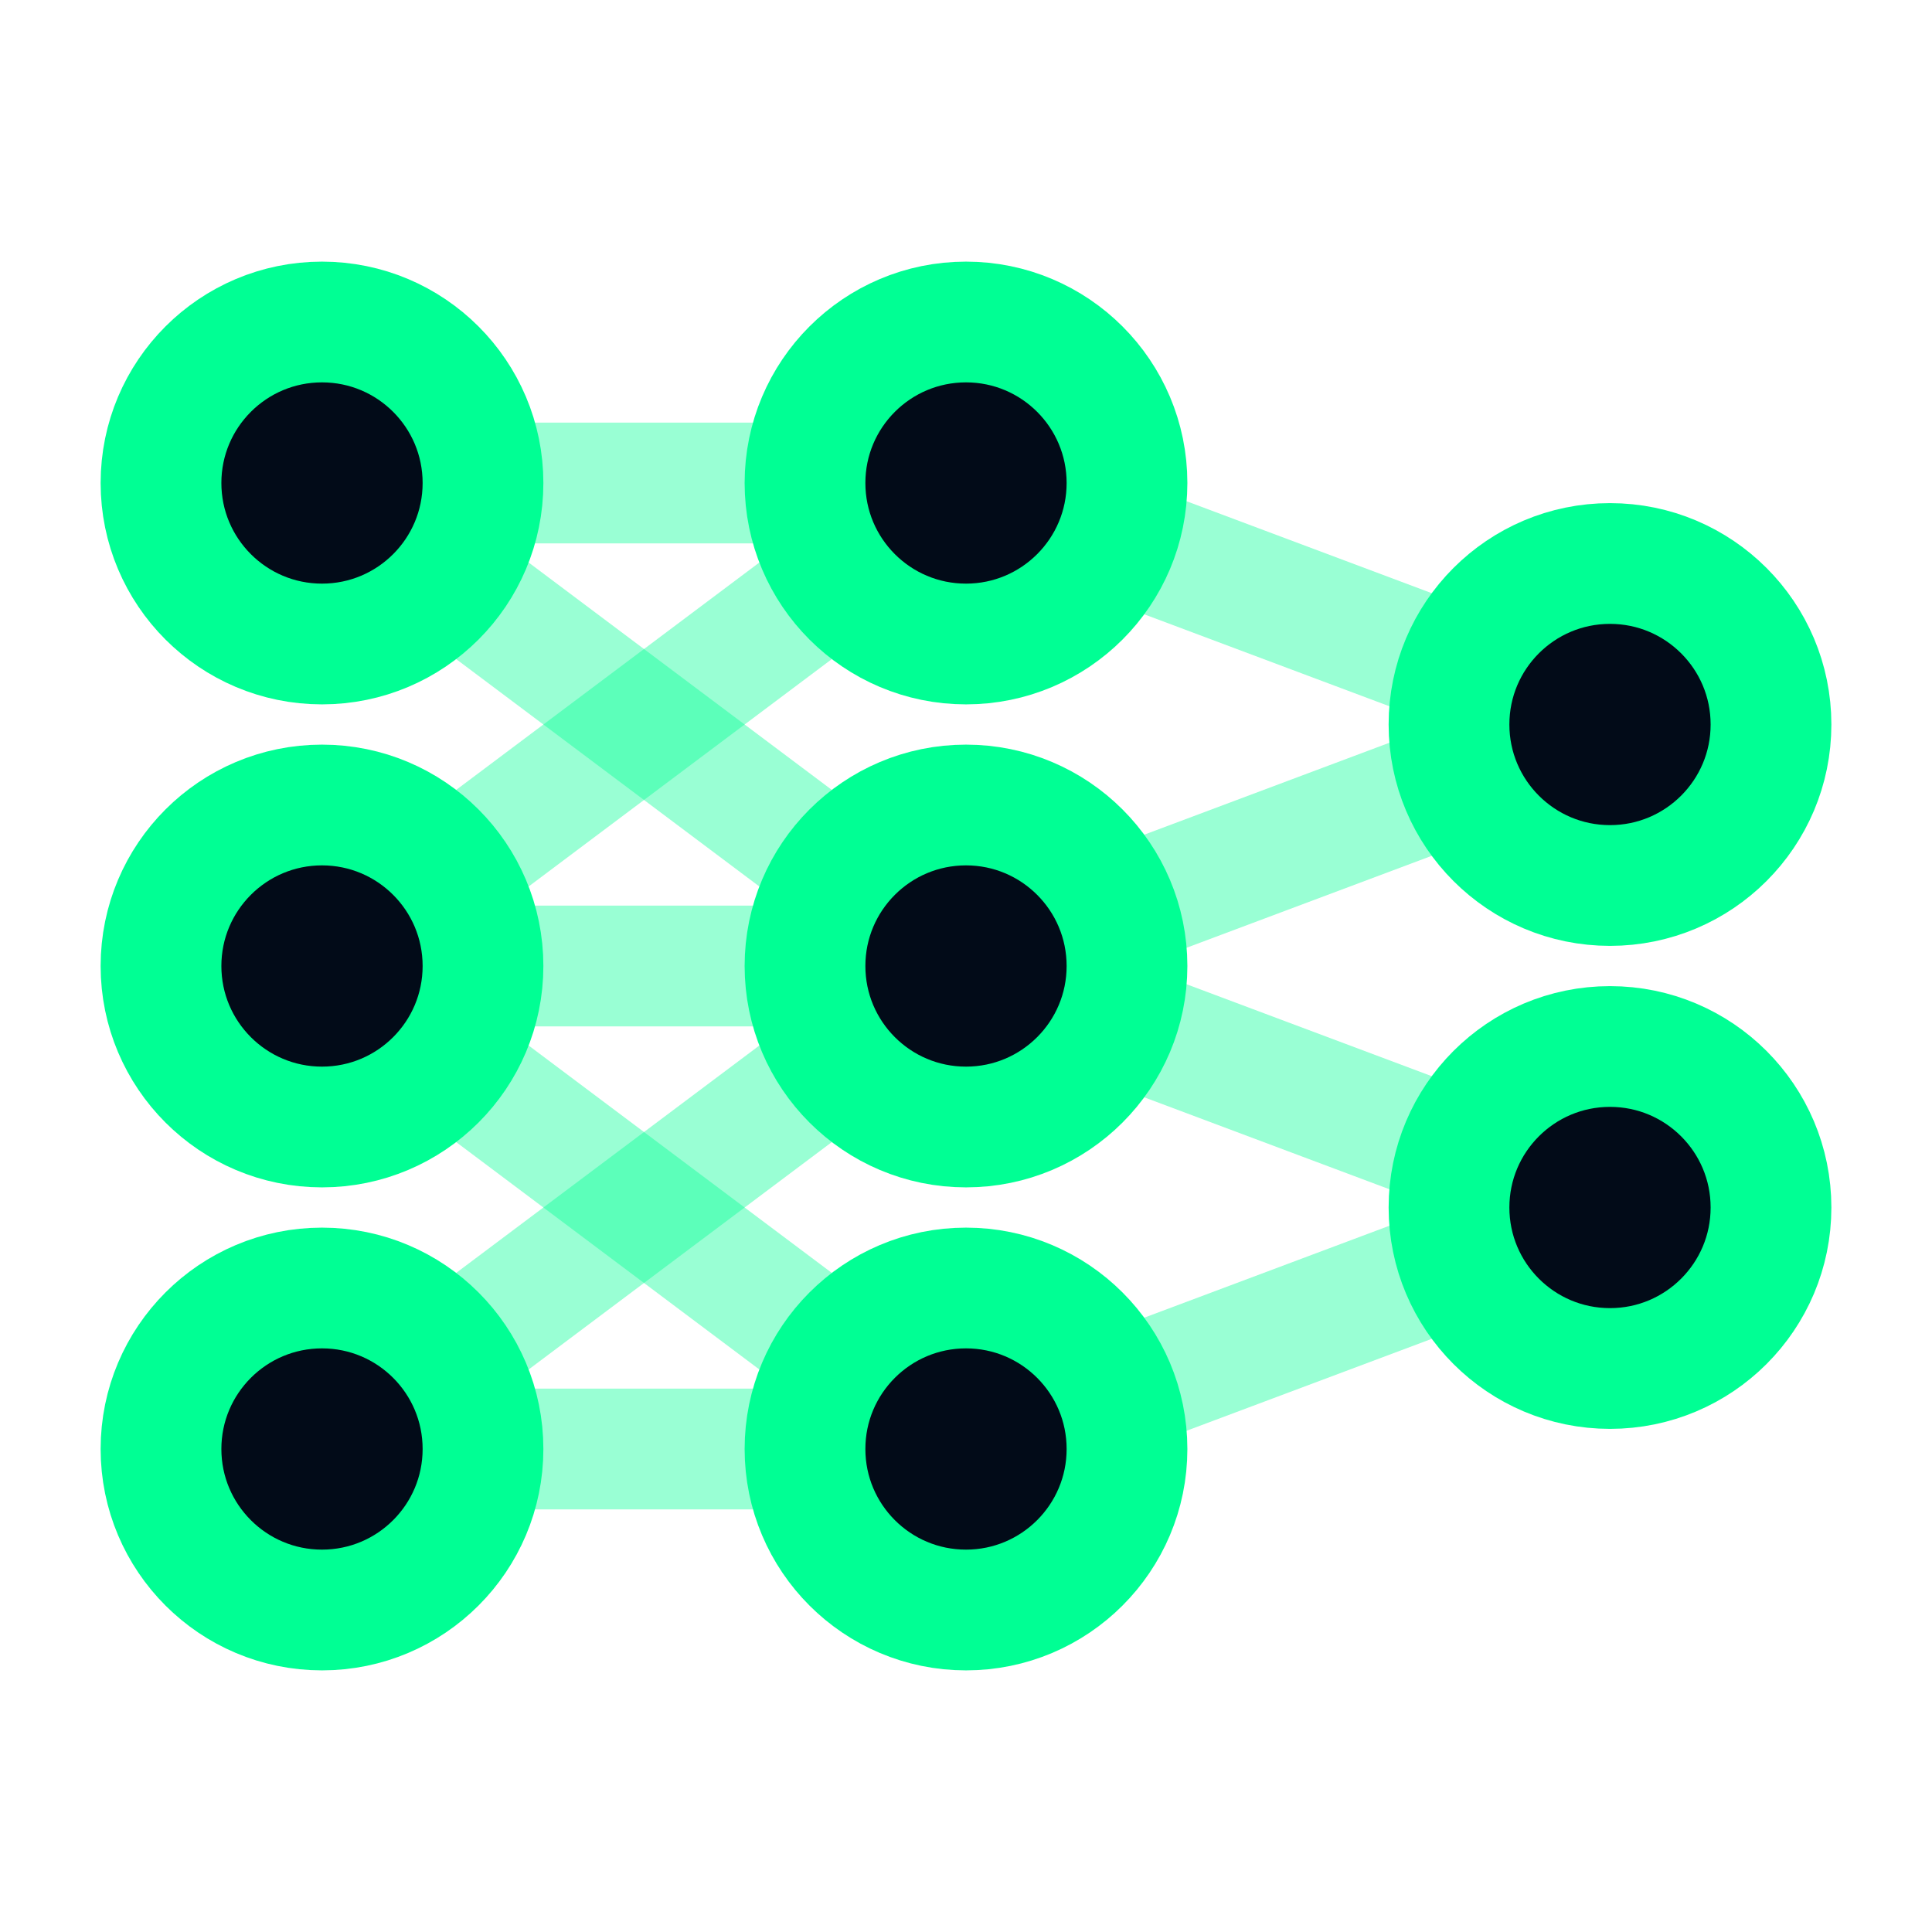
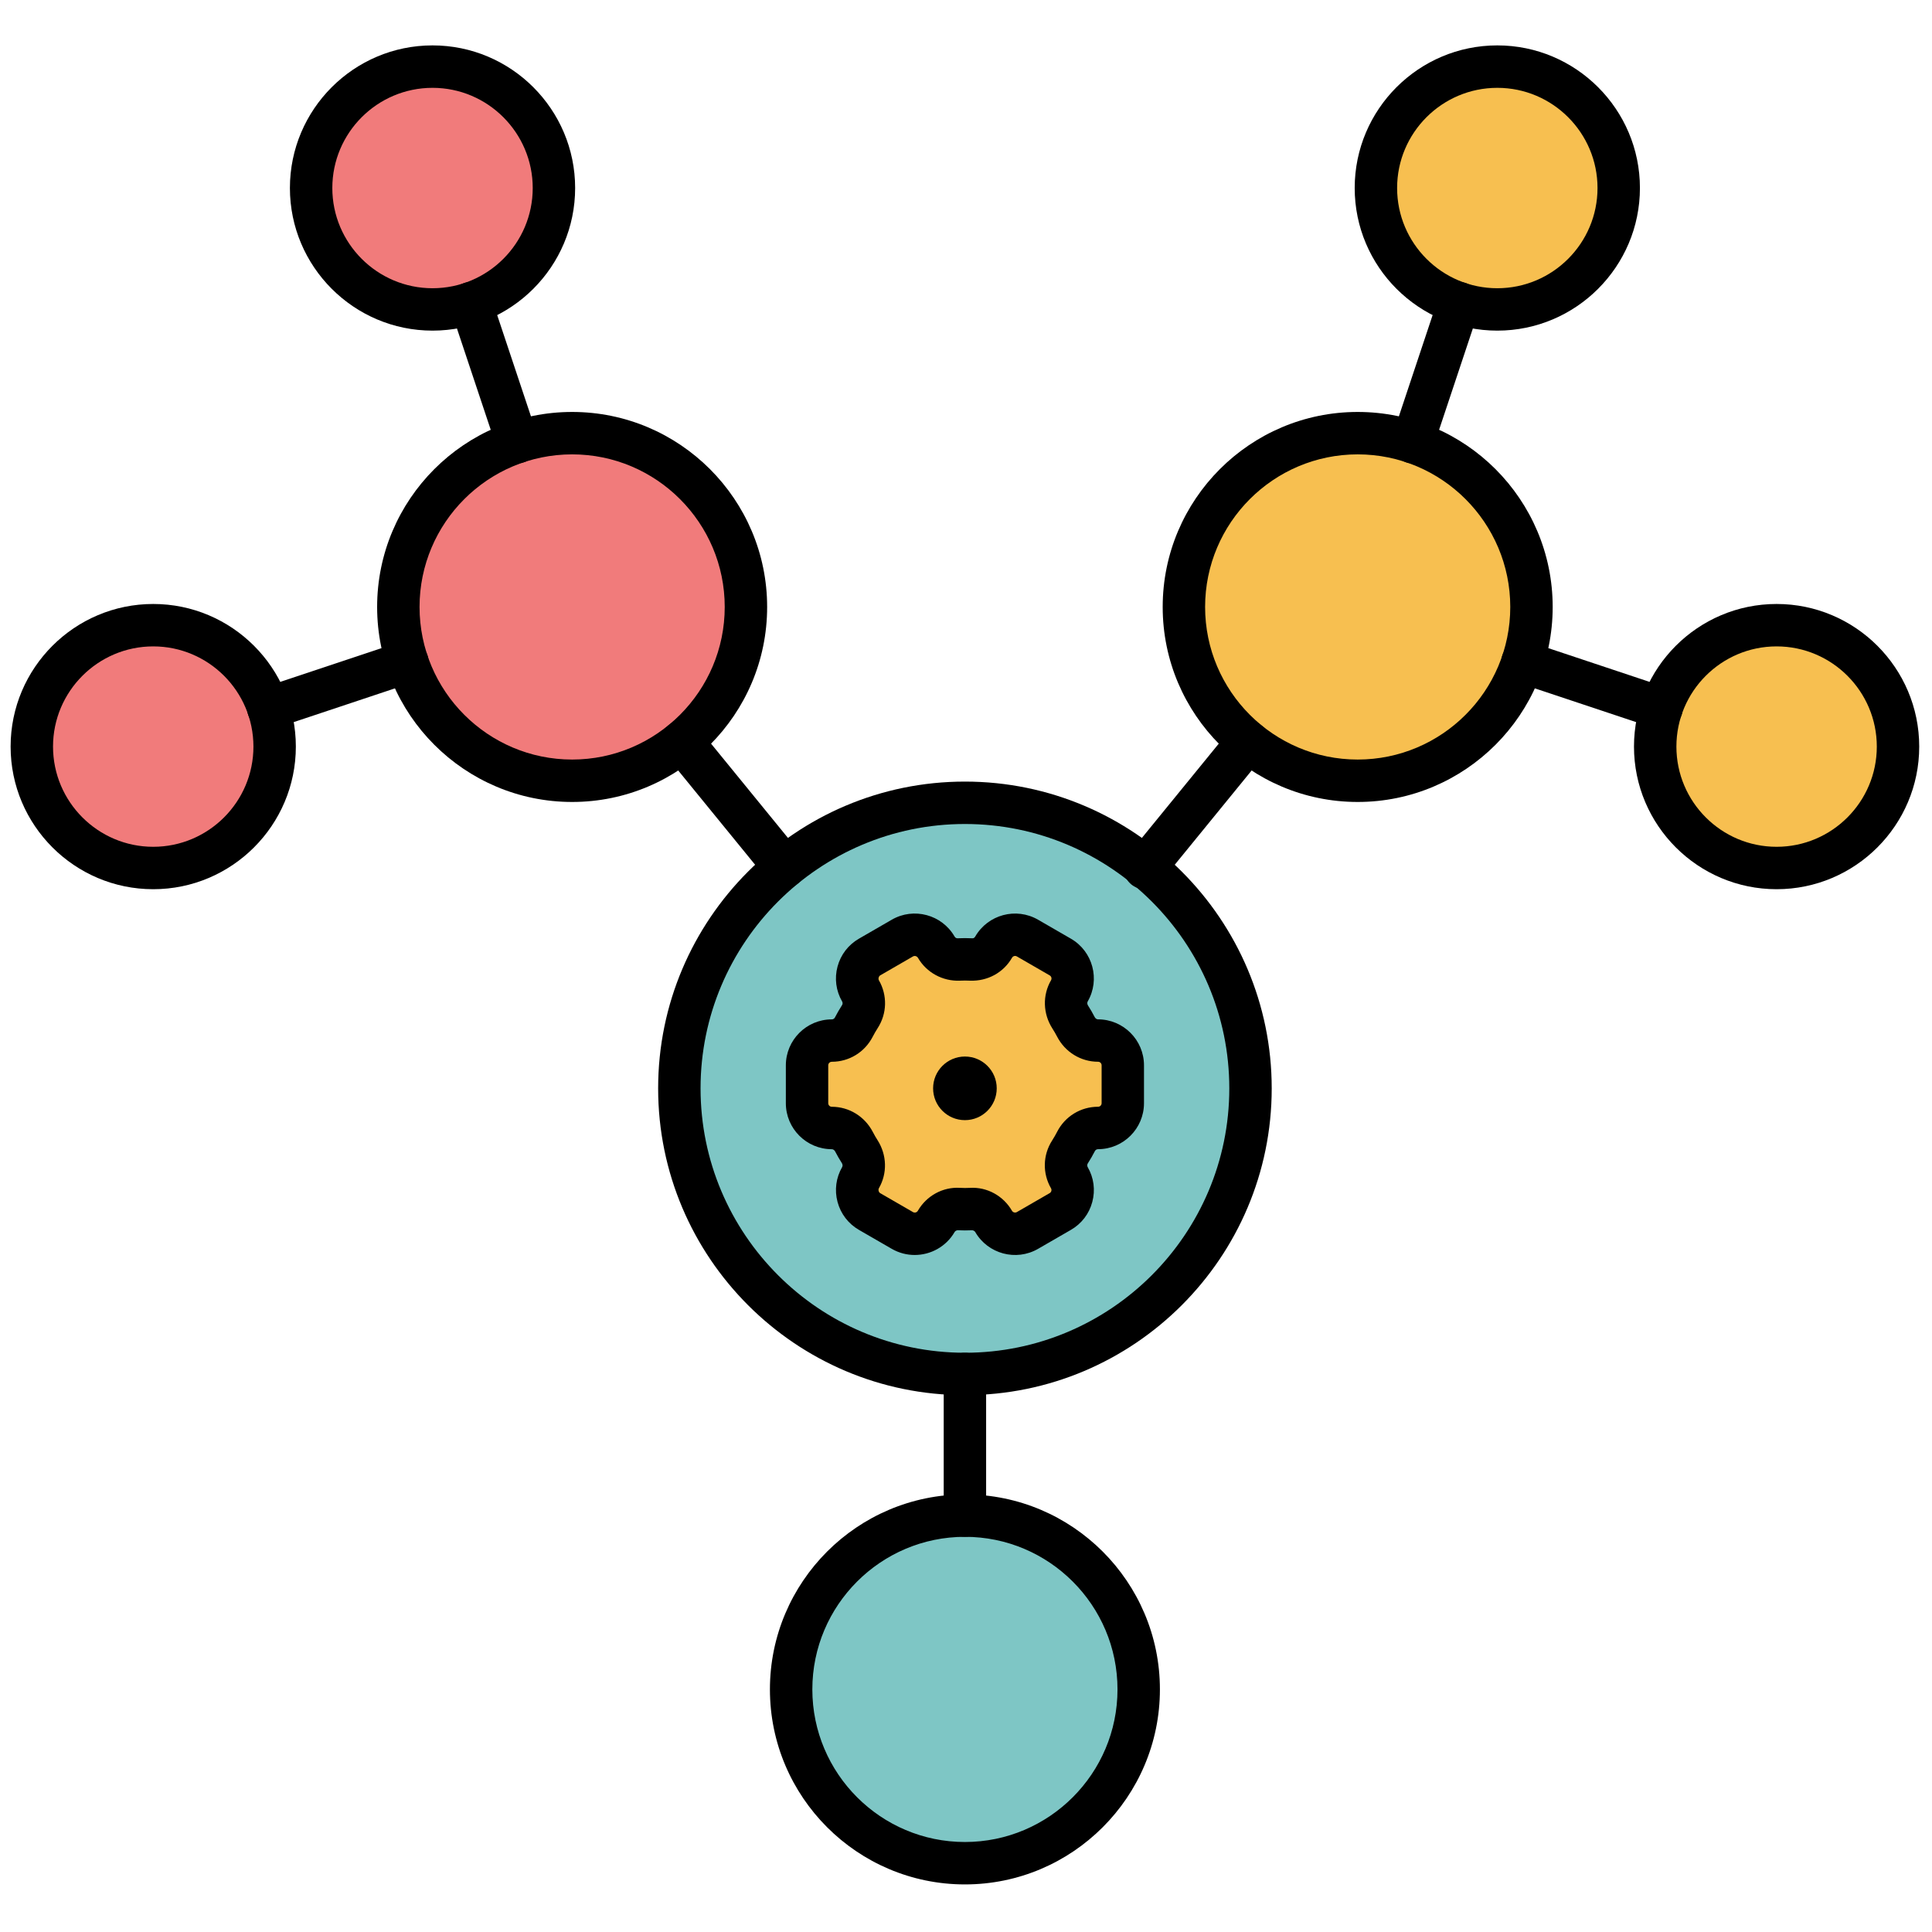
- <svg xmlns="http://www.w3.org/2000/svg" viewBox="0 0 24 24" fill="none" stroke="#00FF94" stroke-width="1.5" stroke-linecap="round" stroke-linejoin="round">
-   <line x1="4" y1="6" x2="12" y2="6" stroke="#00FF94" opacity="0.4" />
-   <line x1="4" y1="6" x2="12" y2="12" stroke="#00FF94" opacity="0.4" />
-   <line x1="4" y1="12" x2="12" y2="6" stroke="#00FF94" opacity="0.4" />
-   <line x1="4" y1="12" x2="12" y2="12" stroke="#00FF94" opacity="0.4" />
-   <line x1="4" y1="12" x2="12" y2="18" stroke="#00FF94" opacity="0.4" />
-   <line x1="4" y1="18" x2="12" y2="12" stroke="#00FF94" opacity="0.4" />
-   <line x1="4" y1="18" x2="12" y2="18" stroke="#00FF94" opacity="0.4" />
-   <line x1="12" y1="6" x2="20" y2="9" stroke="#00FF94" opacity="0.4" />
-   <line x1="12" y1="12" x2="20" y2="9" stroke="#00FF94" opacity="0.4" />
-   <line x1="12" y1="12" x2="20" y2="15" stroke="#00FF94" opacity="0.4" />
-   <line x1="12" y1="18" x2="20" y2="15" stroke="#00FF94" opacity="0.4" />
-   <circle cx="4" cy="6" r="2" fill="#020b18" />
-   <circle cx="4" cy="12" r="2" fill="#020b18" />
-   <circle cx="4" cy="18" r="2" fill="#020b18" />
-   <circle cx="12" cy="6" r="2" fill="#020b18" />
-   <circle cx="12" cy="12" r="2" fill="#020b18" />
-   <circle cx="12" cy="18" r="2" fill="#020b18" />
-   <circle cx="20" cy="9" r="2" fill="#020b18" />
-   <circle cx="20" cy="15" r="2" fill="#020b18" />
+ <svg xmlns="http://www.w3.org/2000/svg" version="1.1" width="256" height="256" viewBox="0 0 256 256" xml:space="preserve">
+   <g style="stroke: none; stroke-width: 0; stroke-dasharray: none; stroke-linecap: butt; stroke-linejoin: miter; stroke-miterlimit: 10; fill: none; fill-rule: nonzero; opacity: 1;" transform="translate(1.406593 1.406593) scale(2.81 2.81)">
+     <circle cx="44.997" cy="50.827" r="13.467" style="stroke: none; stroke-width: 1; stroke-dasharray: none; stroke-linecap: butt; stroke-linejoin: miter; stroke-miterlimit: 10; fill: rgb(126,198,197); fill-rule: nonzero; opacity: 1;" transform="  matrix(1 0 0 1 0 0) " />
+     <circle cx="26.475" cy="28.125" r="8.195" style="stroke: none; stroke-width: 1; stroke-dasharray: none; stroke-linecap: butt; stroke-linejoin: miter; stroke-miterlimit: 10; fill: rgb(241,123,123); fill-rule: nonzero; opacity: 1;" transform="  matrix(1 0 0 1 0 0) " />
+     <circle cx="6.725" cy="34.705" r="5.725" style="stroke: none; stroke-width: 1; stroke-dasharray: none; stroke-linecap: butt; stroke-linejoin: miter; stroke-miterlimit: 10; fill: rgb(241,123,123); fill-rule: nonzero; opacity: 1;" transform="  matrix(1 0 0 1 0 0) " />
+     <circle cx="19.895" cy="8.365" r="5.725" style="stroke: none; stroke-width: 1; stroke-dasharray: none; stroke-linecap: butt; stroke-linejoin: miter; stroke-miterlimit: 10; fill: rgb(241,123,123); fill-rule: nonzero; opacity: 1;" transform="  matrix(1 0 0 1 0 0) " />
+     <circle cx="63.525" cy="28.125" r="8.195" style="stroke: none; stroke-width: 1; stroke-dasharray: none; stroke-linecap: butt; stroke-linejoin: miter; stroke-miterlimit: 10; fill: rgb(247,191,80); fill-rule: nonzero; opacity: 1;" transform="  matrix(1 0 0 1 0 0) " />
+     <circle cx="83.275" cy="34.705" r="5.725" style="stroke: none; stroke-width: 1; stroke-dasharray: none; stroke-linecap: butt; stroke-linejoin: miter; stroke-miterlimit: 10; fill: rgb(247,191,80); fill-rule: nonzero; opacity: 1;" transform="  matrix(1 0 0 1 0 0) " />
+     <circle cx="70.105" cy="8.365" r="5.725" style="stroke: none; stroke-width: 1; stroke-dasharray: none; stroke-linecap: butt; stroke-linejoin: miter; stroke-miterlimit: 10; fill: rgb(247,191,80); fill-rule: nonzero; opacity: 1;" transform="  matrix(1 0 0 1 0 0) " />
+     <circle cx="44.995" cy="79.165" r="8.195" style="stroke: none; stroke-width: 1; stroke-dasharray: none; stroke-linecap: butt; stroke-linejoin: miter; stroke-miterlimit: 10; fill: rgb(126,198,197); fill-rule: nonzero; opacity: 1;" transform="  matrix(1 0 0 1 0 0) " />
+     <path d="M 45 65.288 c -7.977 0 -14.466 -6.489 -14.466 -14.466 c 0 -7.977 6.49 -14.467 14.466 -14.467 s 14.467 6.49 14.467 14.467 C 59.467 58.799 52.977 65.288 45 65.288 z M 45 38.355 c -6.874 0 -12.466 5.593 -12.466 12.467 S 38.126 63.288 45 63.288 s 12.467 -5.592 12.467 -12.466 S 51.874 38.355 45 38.355 z" style="stroke: none; stroke-width: 1; stroke-dasharray: none; stroke-linecap: butt; stroke-linejoin: miter; stroke-miterlimit: 10; fill: rgb(0,0,0); fill-rule: nonzero; opacity: 1;" transform=" matrix(1 0 0 1 0 0) " stroke-linecap="round" />
+     <path d="M 26.479 37.316 c -5.071 0 -9.196 -4.125 -9.196 -9.195 c 0 -5.071 4.125 -9.196 9.196 -9.196 c 5.07 0 9.195 4.125 9.195 9.196 C 35.675 33.191 31.55 37.316 26.479 37.316 z M 26.479 20.925 c -3.968 0 -7.196 3.228 -7.196 7.196 c 0 3.967 3.228 7.195 7.196 7.195 c 3.967 0 7.195 -3.228 7.195 -7.195 C 33.675 24.153 30.447 20.925 26.479 20.925 z" style="stroke: none; stroke-width: 1; stroke-dasharray: none; stroke-linecap: butt; stroke-linejoin: miter; stroke-miterlimit: 10; fill: rgb(0,0,0); fill-rule: nonzero; opacity: 1;" transform=" matrix(1 0 0 1 0 0) " stroke-linecap="round" />
+     <path d="M 6.725 41.43 C 3.017 41.43 0 38.413 0 34.705 s 3.017 -6.725 6.725 -6.725 s 6.725 3.017 6.725 6.725 S 10.433 41.43 6.725 41.43 z M 6.725 29.98 C 4.12 29.98 2 32.1 2 34.705 c 0 2.605 2.12 4.725 4.725 4.725 s 4.725 -2.12 4.725 -4.725 C 11.449 32.1 9.33 29.98 6.725 29.98 z" style="stroke: none; stroke-width: 1; stroke-dasharray: none; stroke-linecap: butt; stroke-linejoin: miter; stroke-miterlimit: 10; fill: rgb(0,0,0); fill-rule: nonzero; opacity: 1;" transform=" matrix(1 0 0 1 0 0) " stroke-linecap="round" />
+     <path d="M 19.895 15.09 c -3.708 0 -6.725 -3.017 -6.725 -6.725 s 3.017 -6.725 6.725 -6.725 s 6.725 3.017 6.725 6.725 S 23.603 15.09 19.895 15.09 z M 19.895 3.641 c -2.605 0 -4.725 2.12 -4.725 4.725 s 2.12 4.725 4.725 4.725 s 4.725 -2.12 4.725 -4.725 S 22.5 3.641 19.895 3.641 z" style="stroke: none; stroke-width: 1; stroke-dasharray: none; stroke-linecap: butt; stroke-linejoin: miter; stroke-miterlimit: 10; fill: rgb(0,0,0); fill-rule: nonzero; opacity: 1;" transform=" matrix(1 0 0 1 0 0) " stroke-linecap="round" />
+     <path d="M 63.521 37.316 c -5.07 0 -9.195 -4.125 -9.195 -9.195 c 0 -5.071 4.125 -9.196 9.195 -9.196 s 9.195 4.125 9.195 9.196 C 72.716 33.191 68.591 37.316 63.521 37.316 z M 63.521 20.925 c -3.968 0 -7.195 3.228 -7.195 7.196 c 0 3.967 3.228 7.195 7.195 7.195 s 7.195 -3.228 7.195 -7.195 C 70.716 24.153 67.488 20.925 63.521 20.925 z" style="stroke: none; stroke-width: 1; stroke-dasharray: none; stroke-linecap: butt; stroke-linejoin: miter; stroke-miterlimit: 10; fill: rgb(0,0,0); fill-rule: nonzero; opacity: 1;" transform=" matrix(1 0 0 1 0 0) " stroke-linecap="round" />
+     <path d="M 83.275 41.43 c -3.708 0 -6.725 -3.017 -6.725 -6.725 s 3.017 -6.725 6.725 -6.725 S 90 30.997 90 34.705 S 86.983 41.43 83.275 41.43 z M 83.275 29.98 c -2.605 0 -4.725 2.12 -4.725 4.725 c 0 2.605 2.119 4.725 4.725 4.725 S 88 37.311 88 34.705 C 88 32.1 85.881 29.98 83.275 29.98 z" style="stroke: none; stroke-width: 1; stroke-dasharray: none; stroke-linecap: butt; stroke-linejoin: miter; stroke-miterlimit: 10; fill: rgb(0,0,0); fill-rule: nonzero; opacity: 1;" transform=" matrix(1 0 0 1 0 0) " stroke-linecap="round" />
+     <path d="M 70.105 15.09 c -3.708 0 -6.725 -3.017 -6.725 -6.725 s 3.017 -6.725 6.725 -6.725 s 6.725 3.017 6.725 6.725 S 73.813 15.09 70.105 15.09 z M 70.105 3.641 c -2.605 0 -4.725 2.12 -4.725 4.725 s 2.119 4.725 4.725 4.725 s 4.725 -2.12 4.725 -4.725 S 72.711 3.641 70.105 3.641 z" style="stroke: none; stroke-width: 1; stroke-dasharray: none; stroke-linecap: butt; stroke-linejoin: miter; stroke-miterlimit: 10; fill: rgb(0,0,0); fill-rule: nonzero; opacity: 1;" transform=" matrix(1 0 0 1 0 0) " stroke-linecap="round" />
+     <path d="M 45 88.359 c -5.07 0 -9.195 -4.125 -9.195 -9.196 c 0 -5.07 4.125 -9.195 9.195 -9.195 s 9.195 4.125 9.195 9.195 C 54.195 84.234 50.07 88.359 45 88.359 z M 45 71.968 c -3.967 0 -7.195 3.228 -7.195 7.195 s 3.228 7.196 7.195 7.196 c 3.968 0 7.195 -3.229 7.195 -7.196 S 48.968 71.968 45 71.968 z" style="stroke: none; stroke-width: 1; stroke-dasharray: none; stroke-linecap: butt; stroke-linejoin: miter; stroke-miterlimit: 10; fill: rgb(0,0,0); fill-rule: nonzero; opacity: 1;" transform=" matrix(1 0 0 1 0 0) " stroke-linecap="round" />
+     <path d="M 12.153 33.896 c -0.419 0 -0.809 -0.265 -0.949 -0.684 c -0.175 -0.524 0.108 -1.09 0.632 -1.265 l 6.555 -2.185 c 0.527 -0.177 1.091 0.109 1.265 0.632 c 0.175 0.524 -0.108 1.09 -0.632 1.265 l -6.555 2.185 C 12.364 33.88 12.257 33.896 12.153 33.896 z" style="stroke: none; stroke-width: 1; stroke-dasharray: none; stroke-linecap: butt; stroke-linejoin: miter; stroke-miterlimit: 10; fill: rgb(0,0,0); fill-rule: nonzero; opacity: 1;" transform=" matrix(1 0 0 1 0 0) " stroke-linecap="round" />
+     <path d="M 23.889 21.35 c -0.419 0 -0.809 -0.265 -0.949 -0.684 l -2.186 -6.555 c -0.175 -0.524 0.108 -1.09 0.632 -1.265 c 0.525 -0.176 1.09 0.109 1.265 0.632 l 2.186 6.555 c 0.175 0.524 -0.108 1.09 -0.632 1.265 C 24.101 21.333 23.994 21.35 23.889 21.35 z" style="stroke: none; stroke-width: 1; stroke-dasharray: none; stroke-linecap: butt; stroke-linejoin: miter; stroke-miterlimit: 10; fill: rgb(0,0,0); fill-rule: nonzero; opacity: 1;" transform=" matrix(1 0 0 1 0 0) " stroke-linecap="round" />
+     <path d="M 66.111 21.35 c -0.104 0 -0.211 -0.017 -0.316 -0.052 c -0.523 -0.175 -0.807 -0.741 -0.632 -1.265 l 2.185 -6.556 c 0.174 -0.524 0.737 -0.809 1.265 -0.633 c 0.523 0.175 0.807 0.741 0.632 1.265 l -2.185 6.556 C 66.92 21.085 66.53 21.35 66.111 21.35 z" style="stroke: none; stroke-width: 1; stroke-dasharray: none; stroke-linecap: butt; stroke-linejoin: miter; stroke-miterlimit: 10; fill: rgb(0,0,0); fill-rule: nonzero; opacity: 1;" transform=" matrix(1 0 0 1 0 0) " stroke-linecap="round" />
+     <path d="M 77.848 33.896 c -0.104 0 -0.211 -0.017 -0.316 -0.052 l -6.556 -2.185 c -0.523 -0.175 -0.807 -0.741 -0.632 -1.265 c 0.174 -0.523 0.737 -0.81 1.265 -0.632 l 6.556 2.185 c 0.523 0.175 0.807 0.741 0.632 1.265 C 78.656 33.631 78.267 33.896 77.848 33.896 z" style="stroke: none; stroke-width: 1; stroke-dasharray: none; stroke-linecap: butt; stroke-linejoin: miter; stroke-miterlimit: 10; fill: rgb(0,0,0); fill-rule: nonzero; opacity: 1;" transform=" matrix(1 0 0 1 0 0) " stroke-linecap="round" />
+     <path d="M 36.488 41.388 c -0.29 0 -0.578 -0.125 -0.775 -0.368 l -4.829 -5.919 c -0.349 -0.428 -0.285 -1.058 0.143 -1.407 c 0.429 -0.348 1.059 -0.285 1.407 0.143 l 4.829 5.919 c 0.349 0.428 0.285 1.058 -0.143 1.407 C 36.934 41.314 36.71 41.388 36.488 41.388 z" style="stroke: none; stroke-width: 1; stroke-dasharray: none; stroke-linecap: butt; stroke-linejoin: miter; stroke-miterlimit: 10; fill: rgb(0,0,0); fill-rule: nonzero; opacity: 1;" transform=" matrix(1 0 0 1 0 0) " stroke-linecap="round" />
+     <path d="M 53.478 41.43 c -0.222 0 -0.445 -0.074 -0.631 -0.225 c -0.428 -0.349 -0.492 -0.979 -0.144 -1.407 l 4.861 -5.96 c 0.35 -0.428 0.979 -0.493 1.407 -0.143 c 0.428 0.349 0.492 0.979 0.144 1.407 l -4.861 5.96 C 54.056 41.305 53.768 41.43 53.478 41.43 z" style="stroke: none; stroke-width: 1; stroke-dasharray: none; stroke-linecap: butt; stroke-linejoin: miter; stroke-miterlimit: 10; fill: rgb(0,0,0); fill-rule: nonzero; opacity: 1;" transform=" matrix(1 0 0 1 0 0) " stroke-linecap="round" />
+     <path d="M 45 71.968 c -0.552 0 -1 -0.447 -1 -1 v -6.68 c 0 -0.553 0.448 -1 1 -1 s 1 0.447 1 1 v 6.68 C 46 71.521 45.552 71.968 45 71.968 z" style="stroke: none; stroke-width: 1; stroke-dasharray: none; stroke-linecap: butt; stroke-linejoin: miter; stroke-miterlimit: 10; fill: rgb(0,0,0); fill-rule: nonzero; opacity: 1;" transform=" matrix(1 0 0 1 0 0) " stroke-linecap="round" />
+     <path d="M 51.277 48.567 c -0.444 0 -0.842 -0.255 -1.046 -0.65 c -0.041 -0.079 -0.083 -0.157 -0.128 -0.234 c -0.045 -0.077 -0.091 -0.153 -0.139 -0.228 c -0.24 -0.374 -0.262 -0.847 -0.04 -1.231 c 0.323 -0.559 0.131 -1.273 -0.428 -1.596 l -1.547 -0.893 c -0.559 -0.323 -1.273 -0.131 -1.596 0.428 l 0 0.001 c -0.219 0.379 -0.631 0.602 -1.068 0.581 c -0.19 -0.009 -0.381 -0.009 -0.572 0 c -0.436 0.021 -0.848 -0.203 -1.066 -0.581 l 0 0 c -0.323 -0.559 -1.037 -0.75 -1.596 -0.428 l -1.547 0.893 c -0.559 0.323 -0.75 1.037 -0.428 1.596 l 0 0 c 0.218 0.378 0.207 0.846 -0.03 1.214 c -0.103 0.161 -0.199 0.326 -0.286 0.495 c -0.2 0.389 -0.6 0.634 -1.037 0.634 h -0.001 c -0.645 0 -1.168 0.523 -1.168 1.168 v 1.787 c 0 0.645 0.523 1.168 1.168 1.168 l 0 0 c 0.444 0 0.842 0.255 1.046 0.65 c 0.041 0.079 0.083 0.157 0.128 0.234 c 0.045 0.077 0.091 0.153 0.139 0.228 c 0.24 0.374 0.262 0.847 0.04 1.231 c -0.323 0.559 -0.131 1.273 0.428 1.596 l 1.547 0.893 c 0.559 0.323 1.273 0.131 1.596 -0.428 l 0 -0.001 c 0.219 -0.379 0.631 -0.602 1.068 -0.581 c 0.19 0.009 0.381 0.009 0.572 0 c 0.436 -0.021 0.848 0.203 1.066 0.581 l 0 0 c 0.323 0.559 1.037 0.75 1.596 0.428 l 1.547 -0.893 c 0.559 -0.323 0.75 -1.037 0.428 -1.596 l 0 0 c -0.218 -0.378 -0.207 -0.846 0.03 -1.214 c 0.103 -0.161 0.199 -0.326 0.286 -0.495 c 0.2 -0.389 0.6 -0.634 1.037 -0.634 h 0.001 c 0.645 0 1.168 -0.523 1.168 -1.168 v -1.787 C 52.445 49.09 51.922 48.567 51.277 48.567 z" style="stroke: none; stroke-width: 1; stroke-dasharray: none; stroke-linecap: butt; stroke-linejoin: miter; stroke-miterlimit: 10; fill: rgb(247,191,80); fill-rule: nonzero; opacity: 1;" transform=" matrix(1 0 0 1 0 0) " stroke-linecap="round" />
+     <path d="M 42.631 58.678 c -0.367 0 -0.739 -0.093 -1.079 -0.289 l -1.548 -0.894 c -0.501 -0.289 -0.86 -0.757 -1.01 -1.316 s -0.073 -1.145 0.217 -1.646 c 0.037 -0.064 0.016 -0.143 -0.016 -0.192 c -0.054 -0.084 -0.108 -0.173 -0.161 -0.264 c -0.056 -0.098 -0.105 -0.188 -0.151 -0.276 c -0.028 -0.055 -0.084 -0.111 -0.159 -0.111 c -1.196 0 -2.168 -0.973 -2.168 -2.168 v -1.786 c 0 -1.195 0.973 -2.168 2.168 -2.168 c 0.062 0 0.119 -0.035 0.148 -0.093 c 0.102 -0.196 0.212 -0.39 0.333 -0.577 c 0.035 -0.054 0.036 -0.12 0.004 -0.175 c -0.289 -0.501 -0.366 -1.085 -0.216 -1.645 c 0.15 -0.56 0.509 -1.027 1.011 -1.316 l 1.547 -0.894 c 1.034 -0.598 2.363 -0.242 2.961 0.793 c 0.032 0.054 0.081 0.089 0.152 0.083 c 0.224 -0.01 0.447 -0.011 0.669 0 c 0.072 0.013 0.122 -0.028 0.153 -0.082 c 0.599 -1.035 1.925 -1.392 2.962 -0.794 l 1.548 0.894 c 1.035 0.597 1.392 1.926 0.794 2.961 c -0.038 0.066 -0.017 0.144 0.016 0.193 c 0.056 0.087 0.112 0.179 0.165 0.271 c 0.048 0.083 0.099 0.176 0.147 0.27 c 0.028 0.055 0.084 0.11 0.158 0.11 c 1.195 0 2.168 0.973 2.168 2.168 v 1.786 c 0 1.195 -0.973 2.168 -2.168 2.168 c -0.063 0 -0.119 0.035 -0.148 0.092 c -0.102 0.197 -0.213 0.391 -0.333 0.578 c -0.035 0.054 -0.036 0.121 -0.005 0.176 c 0.289 0.499 0.366 1.083 0.216 1.644 c -0.149 0.56 -0.508 1.027 -1.01 1.316 l -1.548 0.894 c -1.034 0.597 -2.362 0.241 -2.961 -0.793 c -0.032 -0.056 -0.105 -0.084 -0.15 -0.083 c -0.226 0.01 -0.449 0.01 -0.672 -0.001 c -0.053 0 -0.119 0.028 -0.15 0.082 C 44.112 58.289 43.381 58.678 42.631 58.678 z M 42.634 44.578 c -0.028 0 -0.057 0.007 -0.083 0.022 l -1.547 0.894 c -0.069 0.04 -0.101 0.161 -0.061 0.229 c 0.407 0.707 0.386 1.571 -0.056 2.256 c -0.085 0.133 -0.165 0.27 -0.237 0.41 c -0.374 0.727 -1.112 1.178 -1.926 1.178 c -0.093 0 -0.169 0.075 -0.169 0.168 v 1.786 c 0 0.093 0.076 0.168 0.168 0.168 c 0.813 0 1.555 0.456 1.935 1.19 l 0.109 0.2 c 0.032 0.055 0.071 0.118 0.11 0.18 c 0.447 0.699 0.472 1.568 0.066 2.272 c -0.041 0.069 -0.008 0.191 0.06 0.23 l 1.548 0.894 c 0.081 0.047 0.184 0.019 0.23 -0.062 c 0.407 -0.705 1.173 -1.129 1.981 -1.081 c 0.162 0.01 0.321 0.009 0.479 0.001 c 0.801 -0.049 1.571 0.374 1.979 1.082 c 0.045 0.077 0.149 0.104 0.229 0.06 l 1.548 -0.894 c 0.08 -0.046 0.108 -0.149 0.062 -0.229 c -0.407 -0.706 -0.387 -1.57 0.055 -2.255 c 0.086 -0.134 0.164 -0.271 0.236 -0.411 c 0.373 -0.727 1.112 -1.178 1.928 -1.178 c 0.093 0 0.168 -0.075 0.168 -0.168 v -1.786 c 0 -0.093 -0.075 -0.168 -0.168 -0.168 c -0.814 0 -1.557 -0.457 -1.935 -1.192 c -0.032 -0.063 -0.067 -0.126 -0.104 -0.189 c -0.04 -0.069 -0.077 -0.13 -0.115 -0.188 c -0.447 -0.7 -0.471 -1.57 -0.063 -2.274 c 0.045 -0.079 0.018 -0.182 -0.063 -0.229 l -1.548 -0.894 c -0.082 -0.047 -0.183 -0.02 -0.23 0.063 c -0.406 0.706 -1.159 1.111 -1.982 1.08 c -0.156 -0.008 -0.315 -0.008 -0.474 0 c -0.803 0.034 -1.572 -0.375 -1.979 -1.079 C 42.75 44.609 42.693 44.578 42.634 44.578 z" style="stroke: none; stroke-width: 1; stroke-dasharray: none; stroke-linecap: butt; stroke-linejoin: miter; stroke-miterlimit: 10; fill: rgb(0,0,0); fill-rule: nonzero; opacity: 1;" transform=" matrix(1 0 0 1 0 0) " stroke-linecap="round" />
+     <circle cx="45" cy="50.82" r="1.5" style="stroke: none; stroke-width: 1; stroke-dasharray: none; stroke-linecap: butt; stroke-linejoin: miter; stroke-miterlimit: 10; fill: rgb(0,0,0); fill-rule: nonzero; opacity: 1;" transform="  matrix(1 0 0 1 0 0) " />
+   </g>
</svg>
